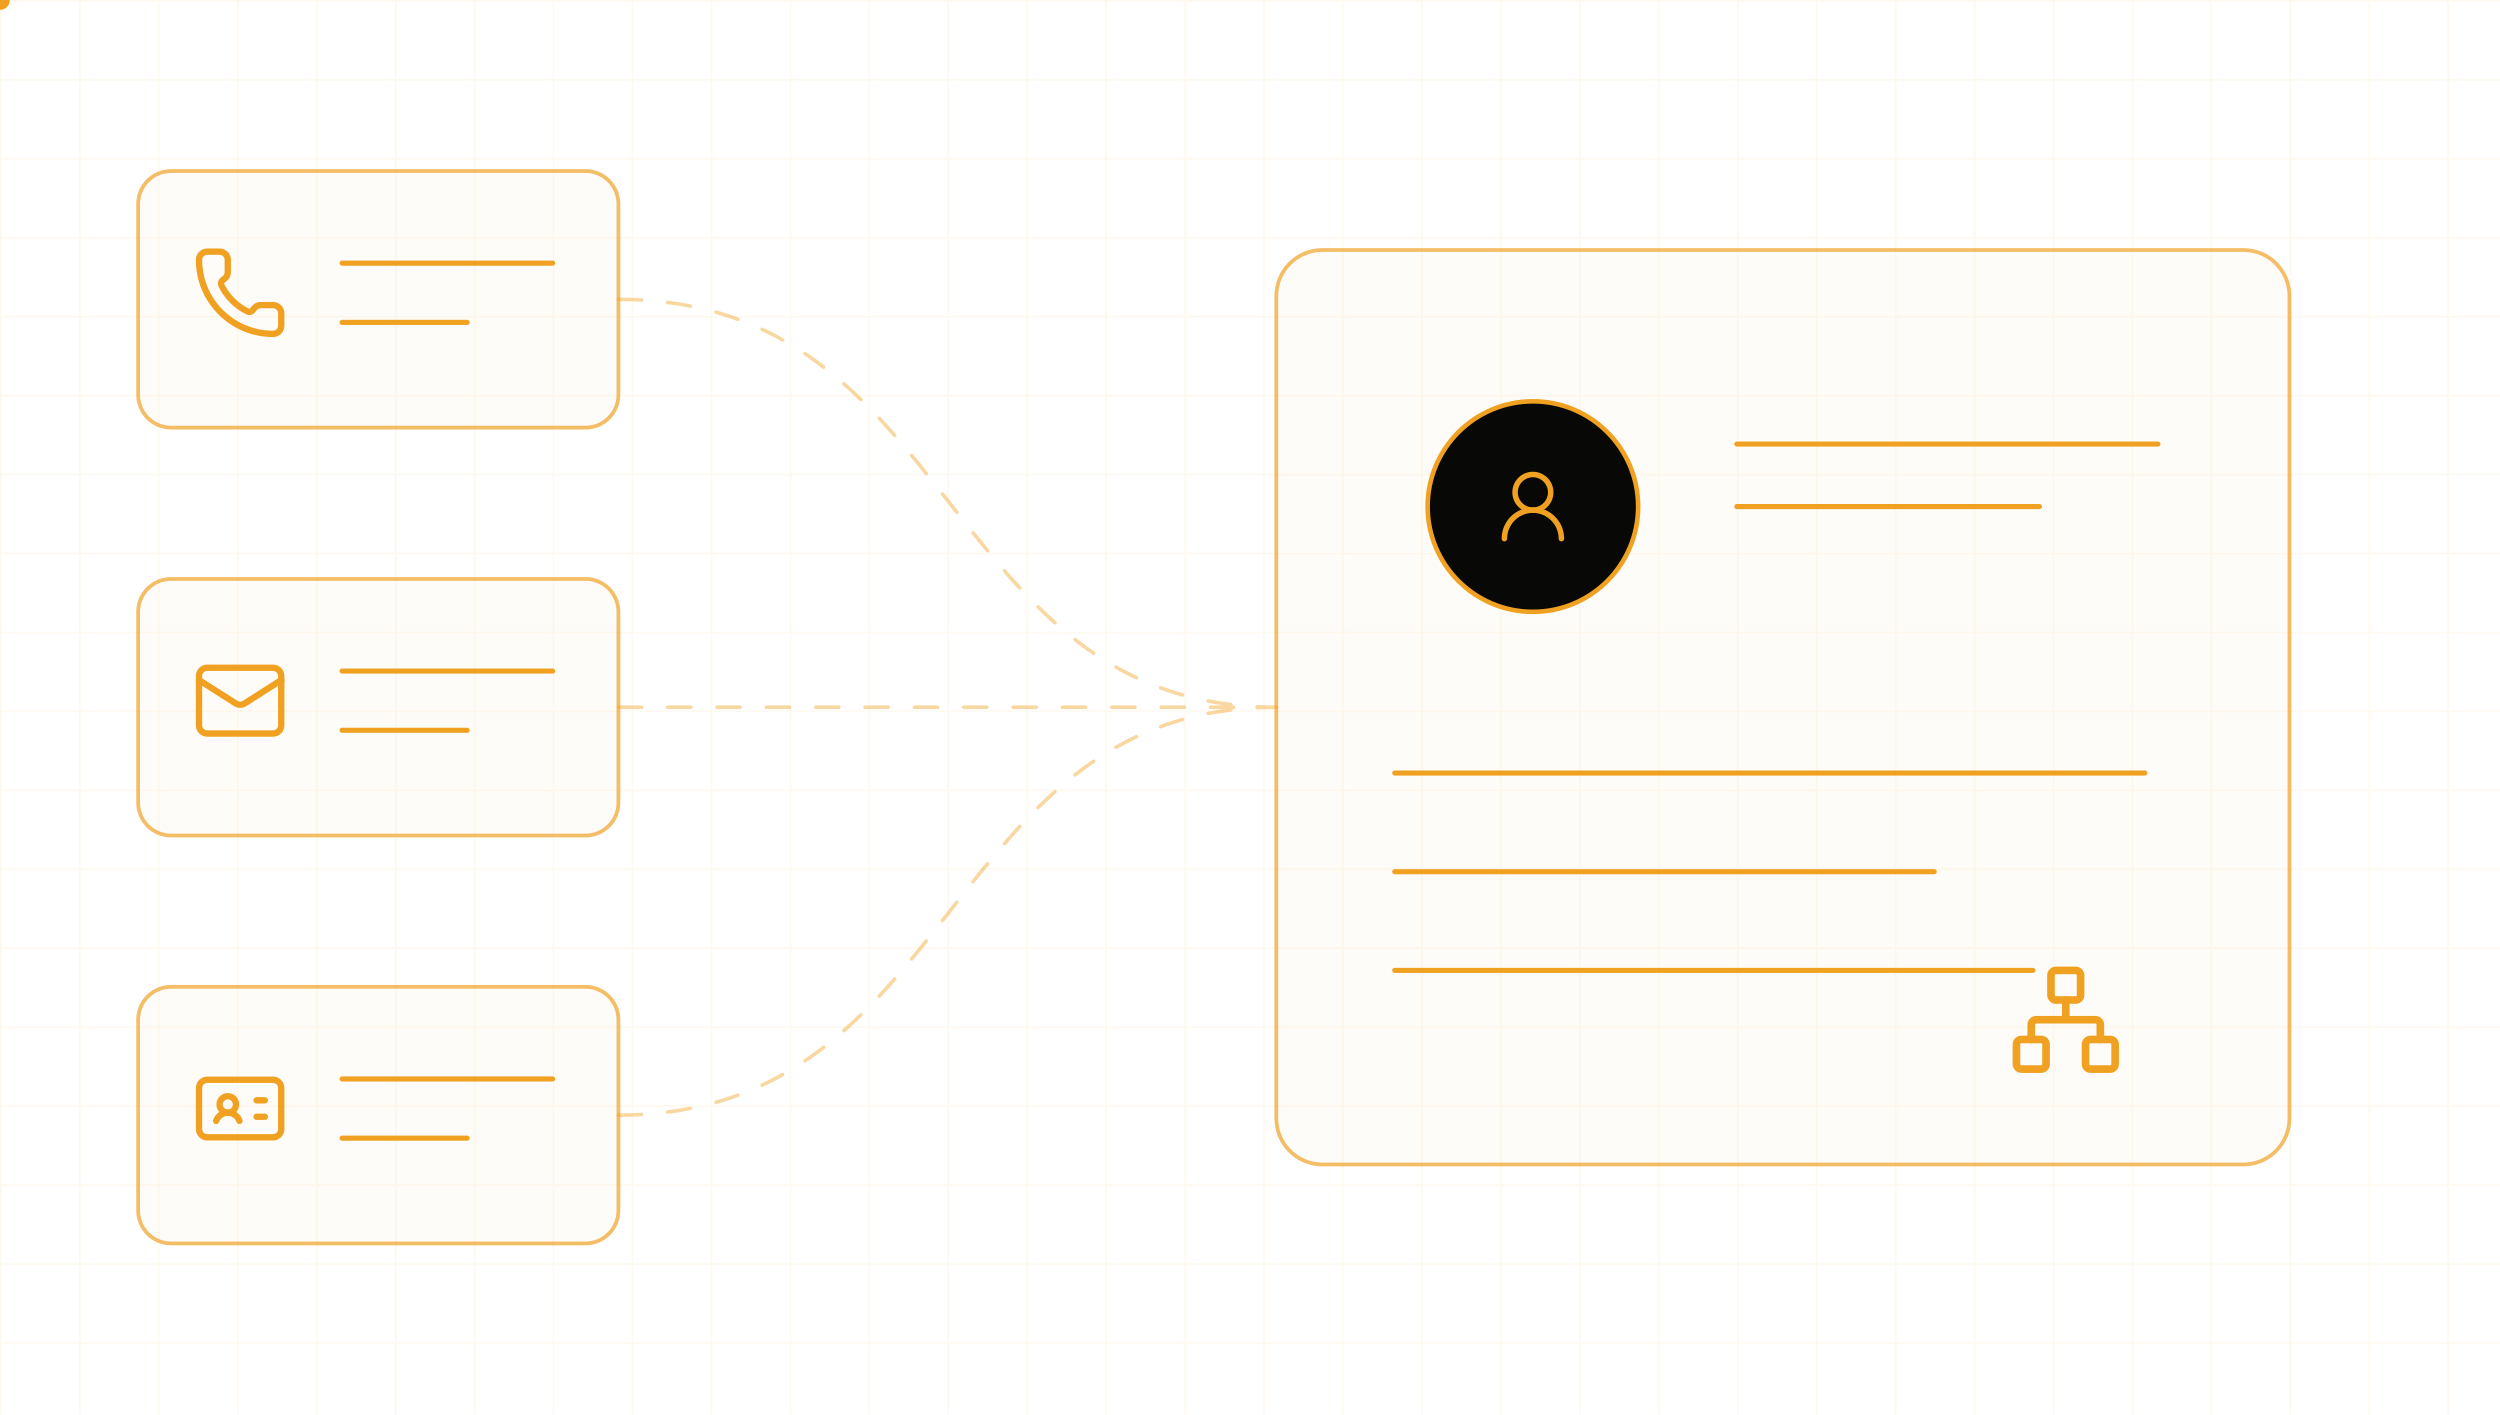
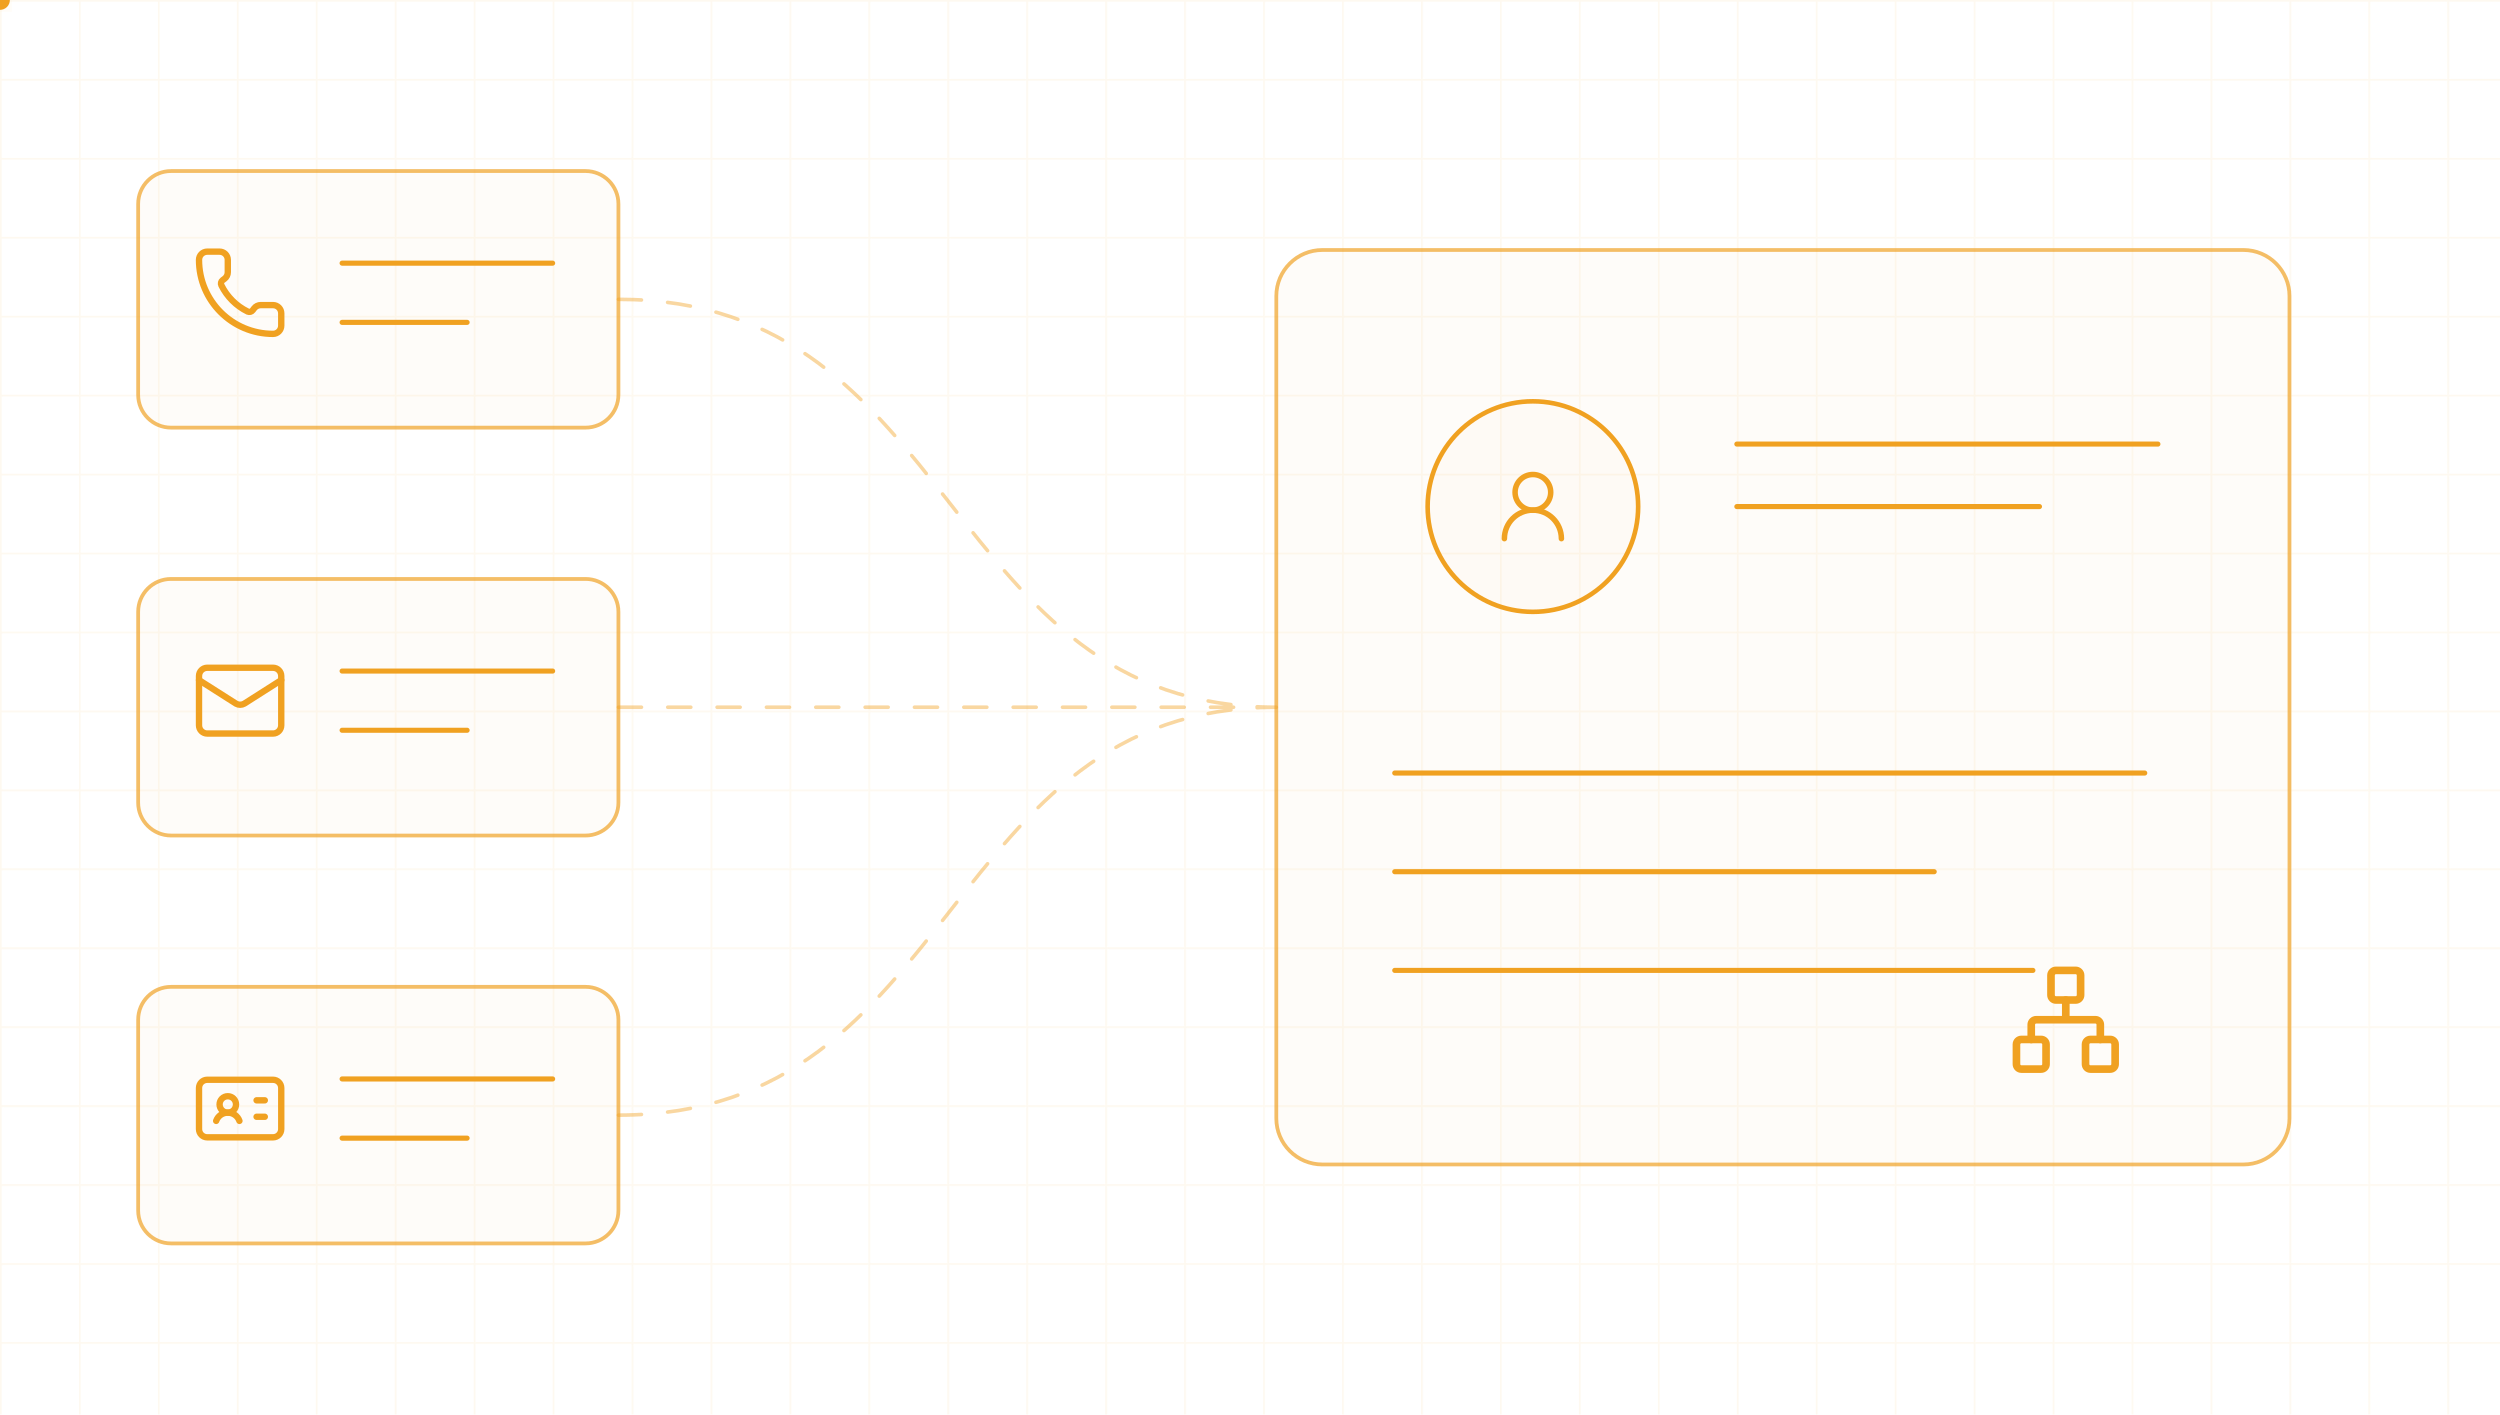
<svg xmlns="http://www.w3.org/2000/svg" width="760" height="430" viewBox="0 0 760 430" role="img" aria-labelledby="title description">
  <style>
  :host{display:block;color:#f0a121}
-   svg{display:block;width:100%;height:auto;aspect-ratio:16/9;background:#060605;overflow:hidden}
+   svg{display:block;width:100%;height:auto;aspect-ratio:16/9;background:transparent;overflow:hidden}
  .sk-grid{fill:none;stroke:#f0a121;stroke-width:1;stroke-opacity:.07}
  .sk-line,.sk-icon,.sk-flow,.sk-hair,.sk-ghost{fill:none;stroke:#f0a121;stroke-linecap:round;stroke-linejoin:round;vector-effect:non-scaling-stroke}
  .sk-line,.sk-icon{stroke-width:1.55}
  .sk-hair{stroke-width:.85;stroke-opacity:.3}
  .sk-ghost{stroke-width:1;stroke-opacity:.28;stroke-dasharray:5 7}
  .sk-flow{stroke-width:1.1;stroke-opacity:.42;stroke-dasharray:7 8;animation:flow 2.2s linear infinite}
  .sk-plane,.sk-row-bg,.sk-icon-box{fill:rgba(240,161,33,.024);stroke:#f0a121;stroke-width:1.15;stroke-opacity:.68;vector-effect:non-scaling-stroke}
-   .sk-row-bg{fill:#080806;stroke-opacity:.24}
+   .sk-row-bg{fill:rgba(240,161,33,.018);stroke-opacity:.24}
  .sk-icon-box{stroke-opacity:.34}
  .sk-hot{fill:#f0a121;filter:url(#soft-glow)}
  .sk-label{fill:#f0a121;font:500 16px 'DM Mono',ui-monospace,monospace;letter-spacing:.08em}
  .sk-small-label{fill:#f0a121;fill-opacity:.58;font:500 10px 'DM Mono',ui-monospace,monospace;letter-spacing:.13em}
  .is-muted{opacity:.45}
  .sk-corner{fill:none;stroke:#f0a121;stroke-width:1;stroke-opacity:.35}
-   .sk-node-ring,.sk-timeline-dot{fill:#080806;stroke:#f0a121;stroke-width:1.4;vector-effect:non-scaling-stroke}
+   .sk-node-ring,.sk-timeline-dot{fill:rgba(240,161,33,.018);stroke:#f0a121;stroke-width:1.4;vector-effect:non-scaling-stroke}
  .sk-timeline-dot{fill:#f0a121;stroke-width:0;filter:url(#soft-glow)}
  @keyframes flow{to{stroke-dashoffset:-30}}
  @media(prefers-reduced-motion:reduce){*{animation:none!important}}
</style>
  <defs>
    <pattern id="lead-grid" width="24" height="24" patternUnits="userSpaceOnUse">
      <path d="M24 0H0V24" class="sk-grid" />
    </pattern>
    <filter id="soft-glow">
      <feGaussianBlur stdDeviation="3" result="blur" />
      <feMerge>
        <feMergeNode in="blur" />
        <feMergeNode in="SourceGraphic" />
      </feMerge>
    </filter>
  </defs>
  <rect width="760" height="430" fill="url(#lead-grid)" />
  <g class="sk-stage " transform="translate(42 52)">
    <rect class="sk-plane" x="0" y="0" width="146" height="78" rx="10" />
    <g class="sk-icon" transform="translate(16 22) scale(1.25)">
      <path d="M13.832 16.568a1 1 0 0 0 1.213-.303l.355-.465A2 2 0 0 1 17 15h3a2 2 0 0 1 2 2v3a2 2 0 0 1-2 2A18 18 0 0 1 2 4a2 2 0 0 1 2-2h3a2 2 0 0 1 2 2v3a2 2 0 0 1-.8 1.6l-.468.351a1 1 0 0 0-.292 1.233 14 14 0 0 0 6.392 6.384" />
    </g>
    <path class="sk-line" d="M62 28h64M62 46h38" />
  </g>
  <g class="sk-stage " transform="translate(42 176)">
    <rect class="sk-plane" x="0" y="0" width="146" height="78" rx="10" />
    <g class="sk-icon" transform="translate(16 22) scale(1.25)">
      <path d="m22 7-8.991 5.727a2 2 0 0 1-2.009 0L2 7" />
      <rect x="2" y="4" width="20" height="16" rx="2" />
    </g>
    <path class="sk-line" d="M62 28h64M62 46h38" />
  </g>
  <g class="sk-stage " transform="translate(42 300)">
    <rect class="sk-plane" x="0" y="0" width="146" height="78" rx="10" />
    <g class="sk-icon" transform="translate(16 22) scale(1.25)">
      <path d="M16 10h2M16 14h2M6.17 15a3 3 0 0 1 5.66 0" />
      <circle cx="9" cy="11" r="2" />
      <rect x="2" y="5" width="20" height="14" rx="2" />
    </g>
    <path class="sk-line" d="M62 28h64M62 46h38" />
  </g>
  <path class="sk-flow" d="M188 91C292 91 286 215 388 215M188 215h200M188 339C292 339 286 215 388 215" />
  <circle class="sk-hot" r="3">
    <animateMotion dur="4.8s" begin="0s" repeatCount="indefinite" path="M188 339C292 339 286 215 388 215" />
  </circle>
  <rect class="sk-plane" x="388" y="76" width="308" height="278" rx="14" />
  <g class="sk-entity-node is-active" transform="translate(466 154)">
    <circle class="sk-node-ring" r="32" />
    <g class="sk-icon" transform="translate(-13 -13) scale(1.083333)">
      <circle cx="12" cy="8" r="5" />
      <path d="M20 21a8 8 0 0 0-16 0" />
    </g>
  </g>
  <path class="sk-line" d="M528 135h128M528 154h92M424 235h228M424 265h164M424 295h194" />
  <g class="sk-icon" transform="translate(610 292) scale(1.5)">
    <rect x="16" y="16" width="6" height="6" rx="1" />
    <rect x="2" y="16" width="6" height="6" rx="1" />
    <rect x="9" y="2" width="6" height="6" rx="1" />
    <path d="M5 16v-3a1 1 0 0 1 1-1h12a1 1 0 0 1 1 1v3M12 12V8" />
  </g>
</svg>
